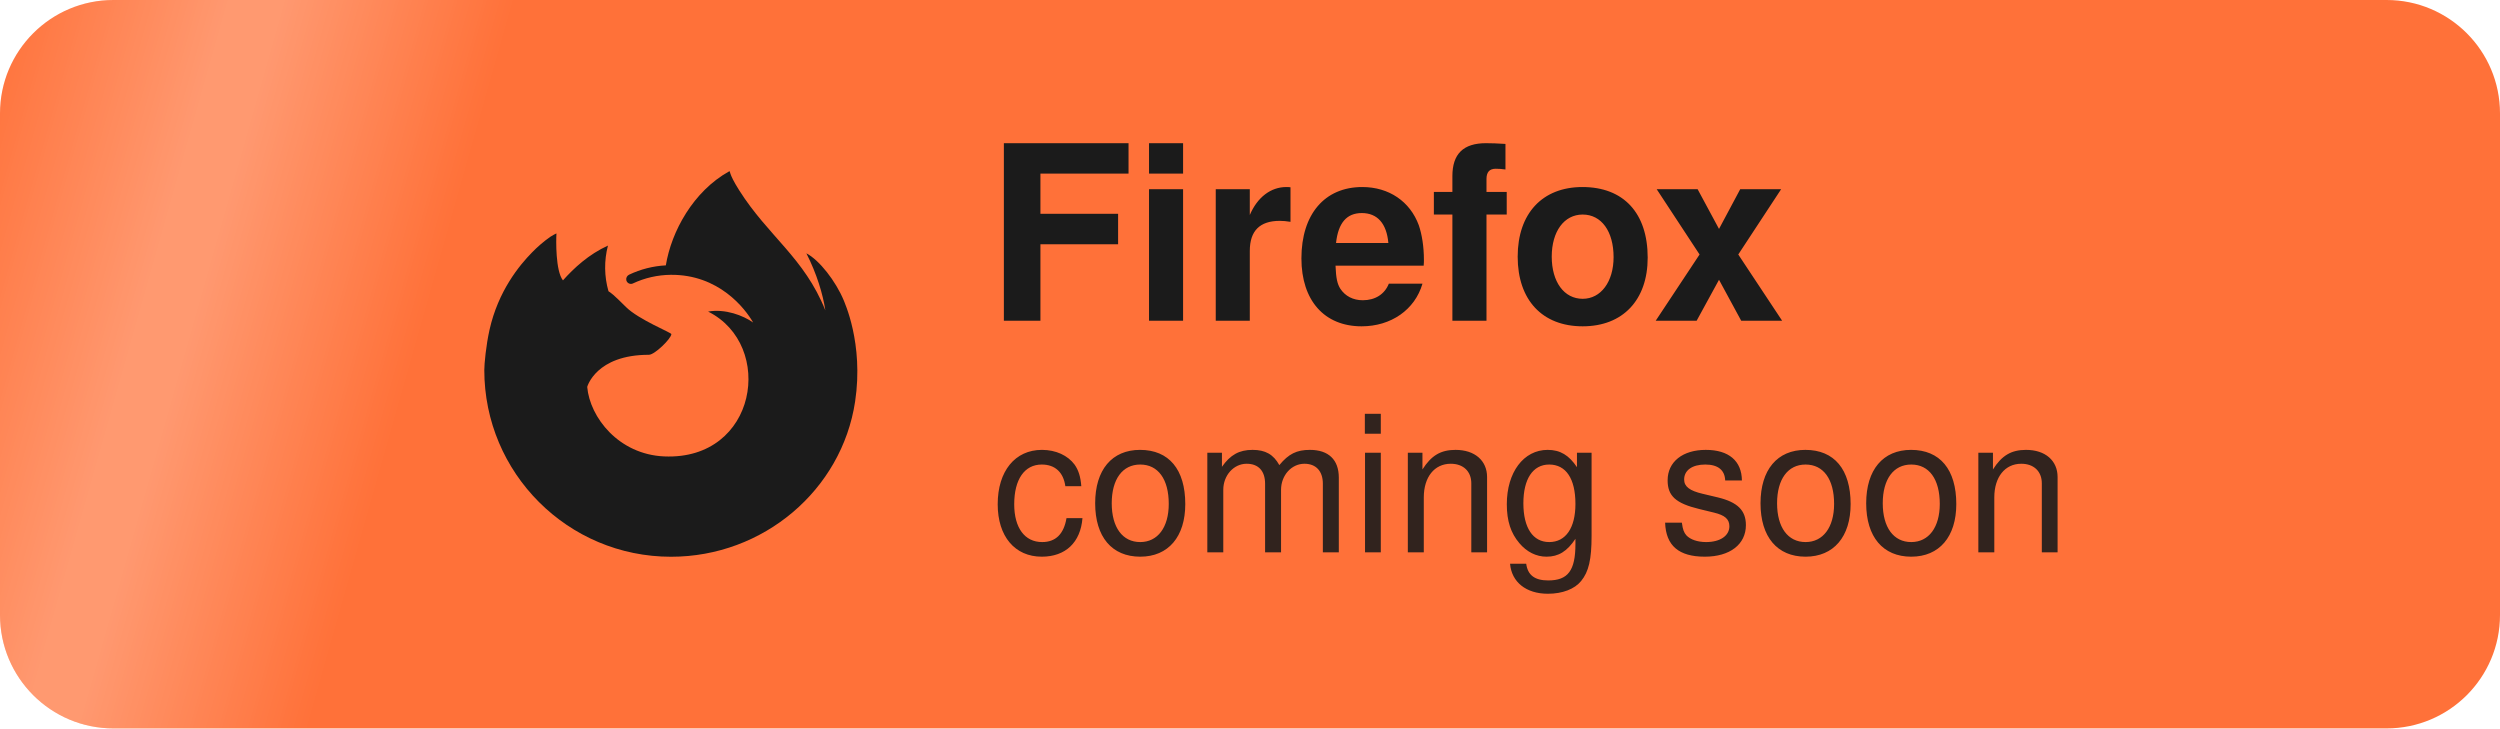
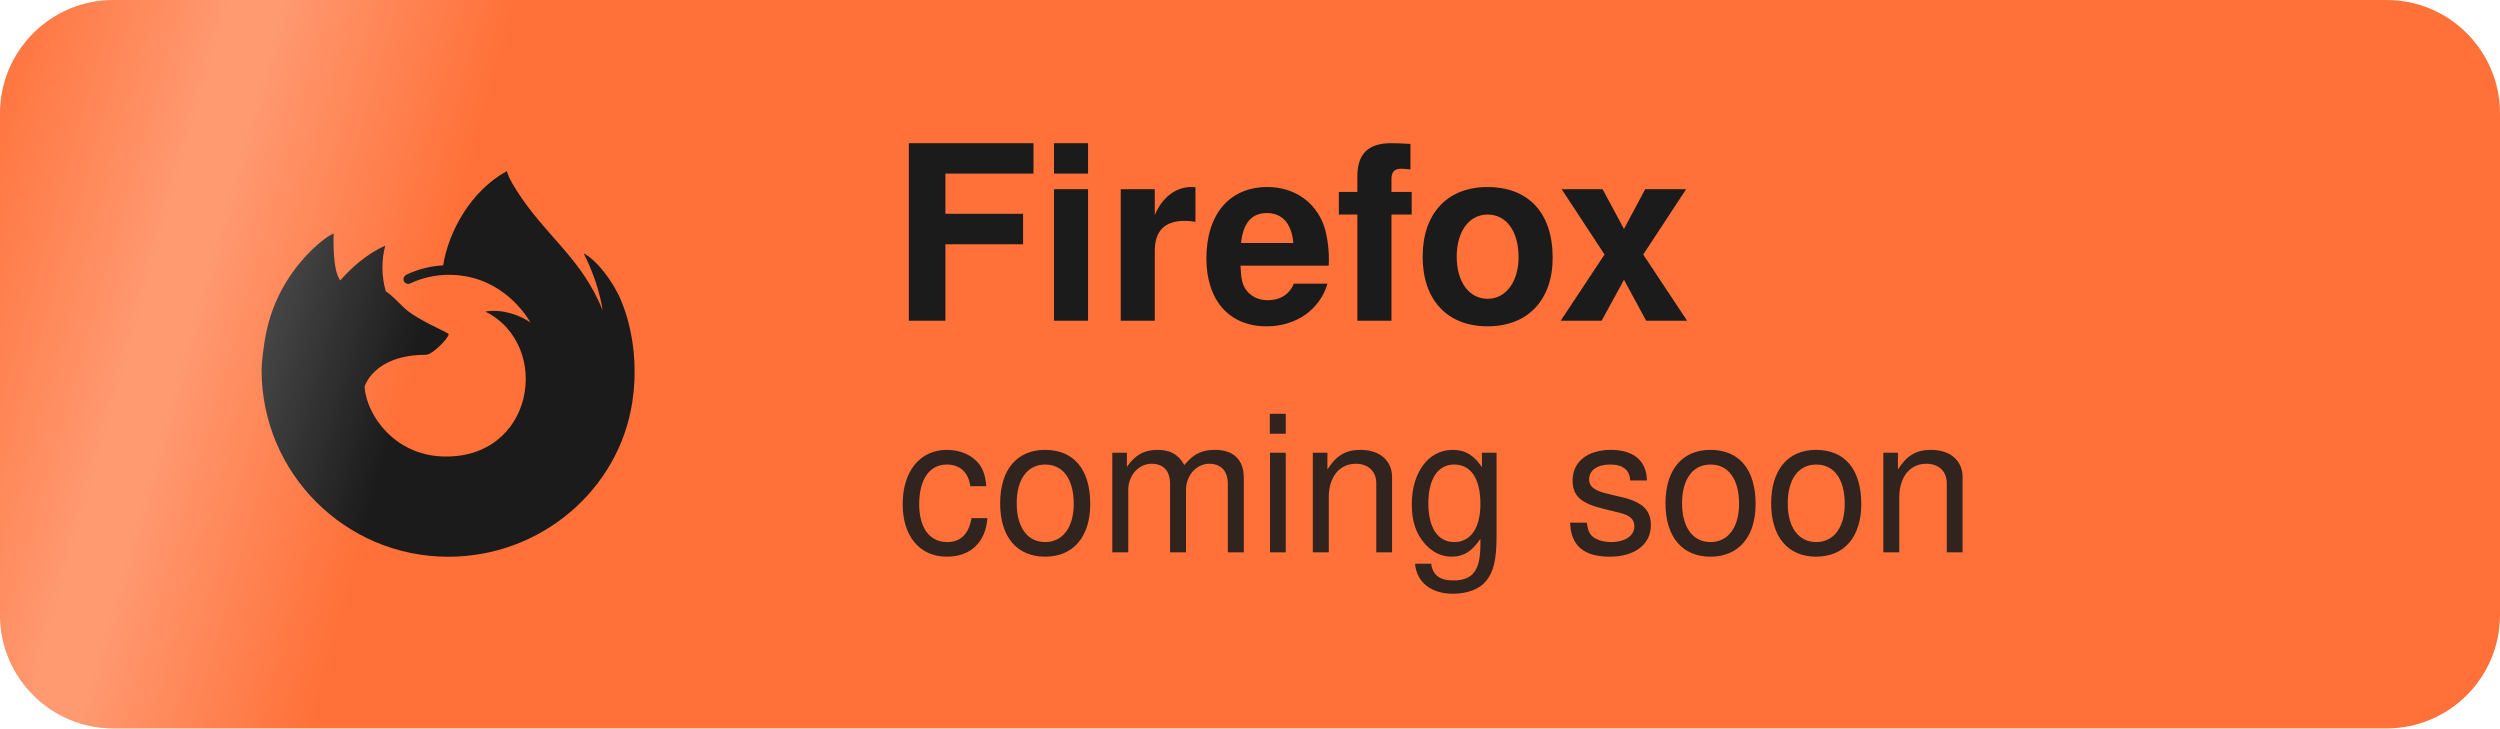
<svg xmlns="http://www.w3.org/2000/svg" viewBox="0 0 841.9 245.3" width="841.9" height="245.3" role="img" aria-label="The add-on for Firefox, soon">
  <defs>
    <clipPath id="edge">
      <path d="M38.2,0 H803.7 A38.2,38.2 0 0 1 841.9,38.2 V207.1 A38.2,38.2 0 0 1 803.7,245.3 H38.2 A38.2,38.2 0 0 1 0,207.1 V38.2 A38.2,38.2 0 0 1 38.2,0 Z" />
    </clipPath>
    <linearGradient id="sheen" x1="0" y1="0" x2="1" y2="0">
      <stop offset="0" stop-color="#fff" stop-opacity="0" />
      <stop offset="0.45" stop-color="#fff" stop-opacity="0.28" />
      <stop offset="0.55" stop-color="#fff" stop-opacity="0.28" />
      <stop offset="1" stop-color="#fff" stop-opacity="0" />
    </linearGradient>
  </defs>
  <style>
    @keyframes pass {
      0%       { transform: translateX(-278.4px); }
      7.10%   { transform: translateX(1120.3px); }
      100%     { transform: translateX(1120.3px); }
    }
    .band { animation: pass 14.978s linear 10.393s infinite backwards; }
    @media (prefers-reduced-motion: reduce) {
      .band { animation: none; opacity: 0; }
    }
  </style>
  <path d="M38.2,0 H803.7 A38.2,38.2 0 0 1 841.9,38.2 V207.1 A38.2,38.2 0 0 1 803.7,245.3 H38.2 A38.2,38.2 0 0 1 0,207.1 V38.2 A38.2,38.2 0 0 1 38.2,0 Z" fill="#ff7139" />
-   <g transform="translate(160.0 56.65) scale(0.25781)" fill="#1b1b1b">
+   <g transform="translate(85.0 56.65) scale(0.25781)" fill="#1b1b1b">
    <path d="M130.22 127.548C130.38 127.558 130.3 127.558 130.22 127.548V127.548ZM481.64 172.898C471.03 147.398 449.56 119.898 432.7 111.168C446.42 138.058 454.37 165.048 457.4 185.168C457.405 185.306 457.422 185.443 457.45 185.578C429.87 116.828 383.098 89.109 344.9 28.748C329.908 5.058 333.976 3.518 331.82 4.088L331.7 4.158C284.99 30.111 256.365 82.529 249.12 126.898C232.503 127.771 216.219 131.895 201.19 139.035C199.838 139.649 198.736 140.706 198.066 142.031C197.396 143.356 197.199 144.87 197.506 146.323C197.7 147.162 198.068 147.951 198.586 148.639C199.103 149.327 199.76 149.899 200.512 150.318C201.264 150.737 202.096 150.993 202.954 151.071C203.811 151.148 204.676 151.045 205.491 150.768L206.011 150.558C221.511 143.255 238.408 139.393 255.541 139.238C318.369 138.669 352.698 183.262 363.161 201.528C350.161 192.378 326.811 183.338 304.341 187.248C392.081 231.108 368.541 381.784 246.951 376.448C187.487 373.838 149.881 325.467 146.421 285.648C146.421 285.648 157.671 243.698 227.041 243.698C234.541 243.698 255.971 222.778 256.371 216.698C256.281 214.698 213.836 197.822 197.281 181.518C188.434 172.805 184.229 168.611 180.511 165.458C178.499 163.75 176.392 162.158 174.201 160.688C168.638 141.231 168.399 120.638 173.51 101.058C148.45 112.468 128.96 130.508 114.8 146.428H114.68C105.01 134.178 105.68 93.778 106.25 85.348C106.13 84.818 99.022 89.016 98.1 89.658C89.534 95.71 81.553 102.55 74.26 110.088C57.969 126.688 30.128 160.242 18.76 211.318C14.224 231.701 12 255.739 12 263.618C12 398.318 121.21 507.508 255.92 507.508C376.56 507.508 478.939 420.281 496.35 304.888C507.922 228.192 481.64 173.82 481.64 172.898Z" />
  </g>
-   <text x="332" y="108" font-family="-apple-system, BlinkMacSystemFont, 'Segoe UI', Helvetica, Arial, sans-serif" font-size="82" font-weight="700" fill="#1b1b1b">Firefox</text>
-   <text x="334" y="186" font-family="-apple-system, BlinkMacSystemFont, 'Segoe UI', Helvetica, Arial, sans-serif" font-size="64" font-weight="400" fill="#1b1b1b" fill-opacity="0.9">coming soon</text>
+   <text x="300" y="108" font-family="-apple-system, BlinkMacSystemFont, 'Segoe UI', Helvetica, Arial, sans-serif" font-size="82" font-weight="700" fill="#1b1b1b">Firefox</text>
+   <text x="302" y="186" font-family="-apple-system, BlinkMacSystemFont, 'Segoe UI', Helvetica, Arial, sans-serif" font-size="64" font-weight="400" fill="#1b1b1b" fill-opacity="0.9">coming soon</text>
  <g clip-path="url(#edge)">
    <g class="band">
      <rect x="0" y="-60" width="173.6" height="365.3" fill="url(#sheen)" transform="skewX(-16)" />
    </g>
  </g>
</svg>
